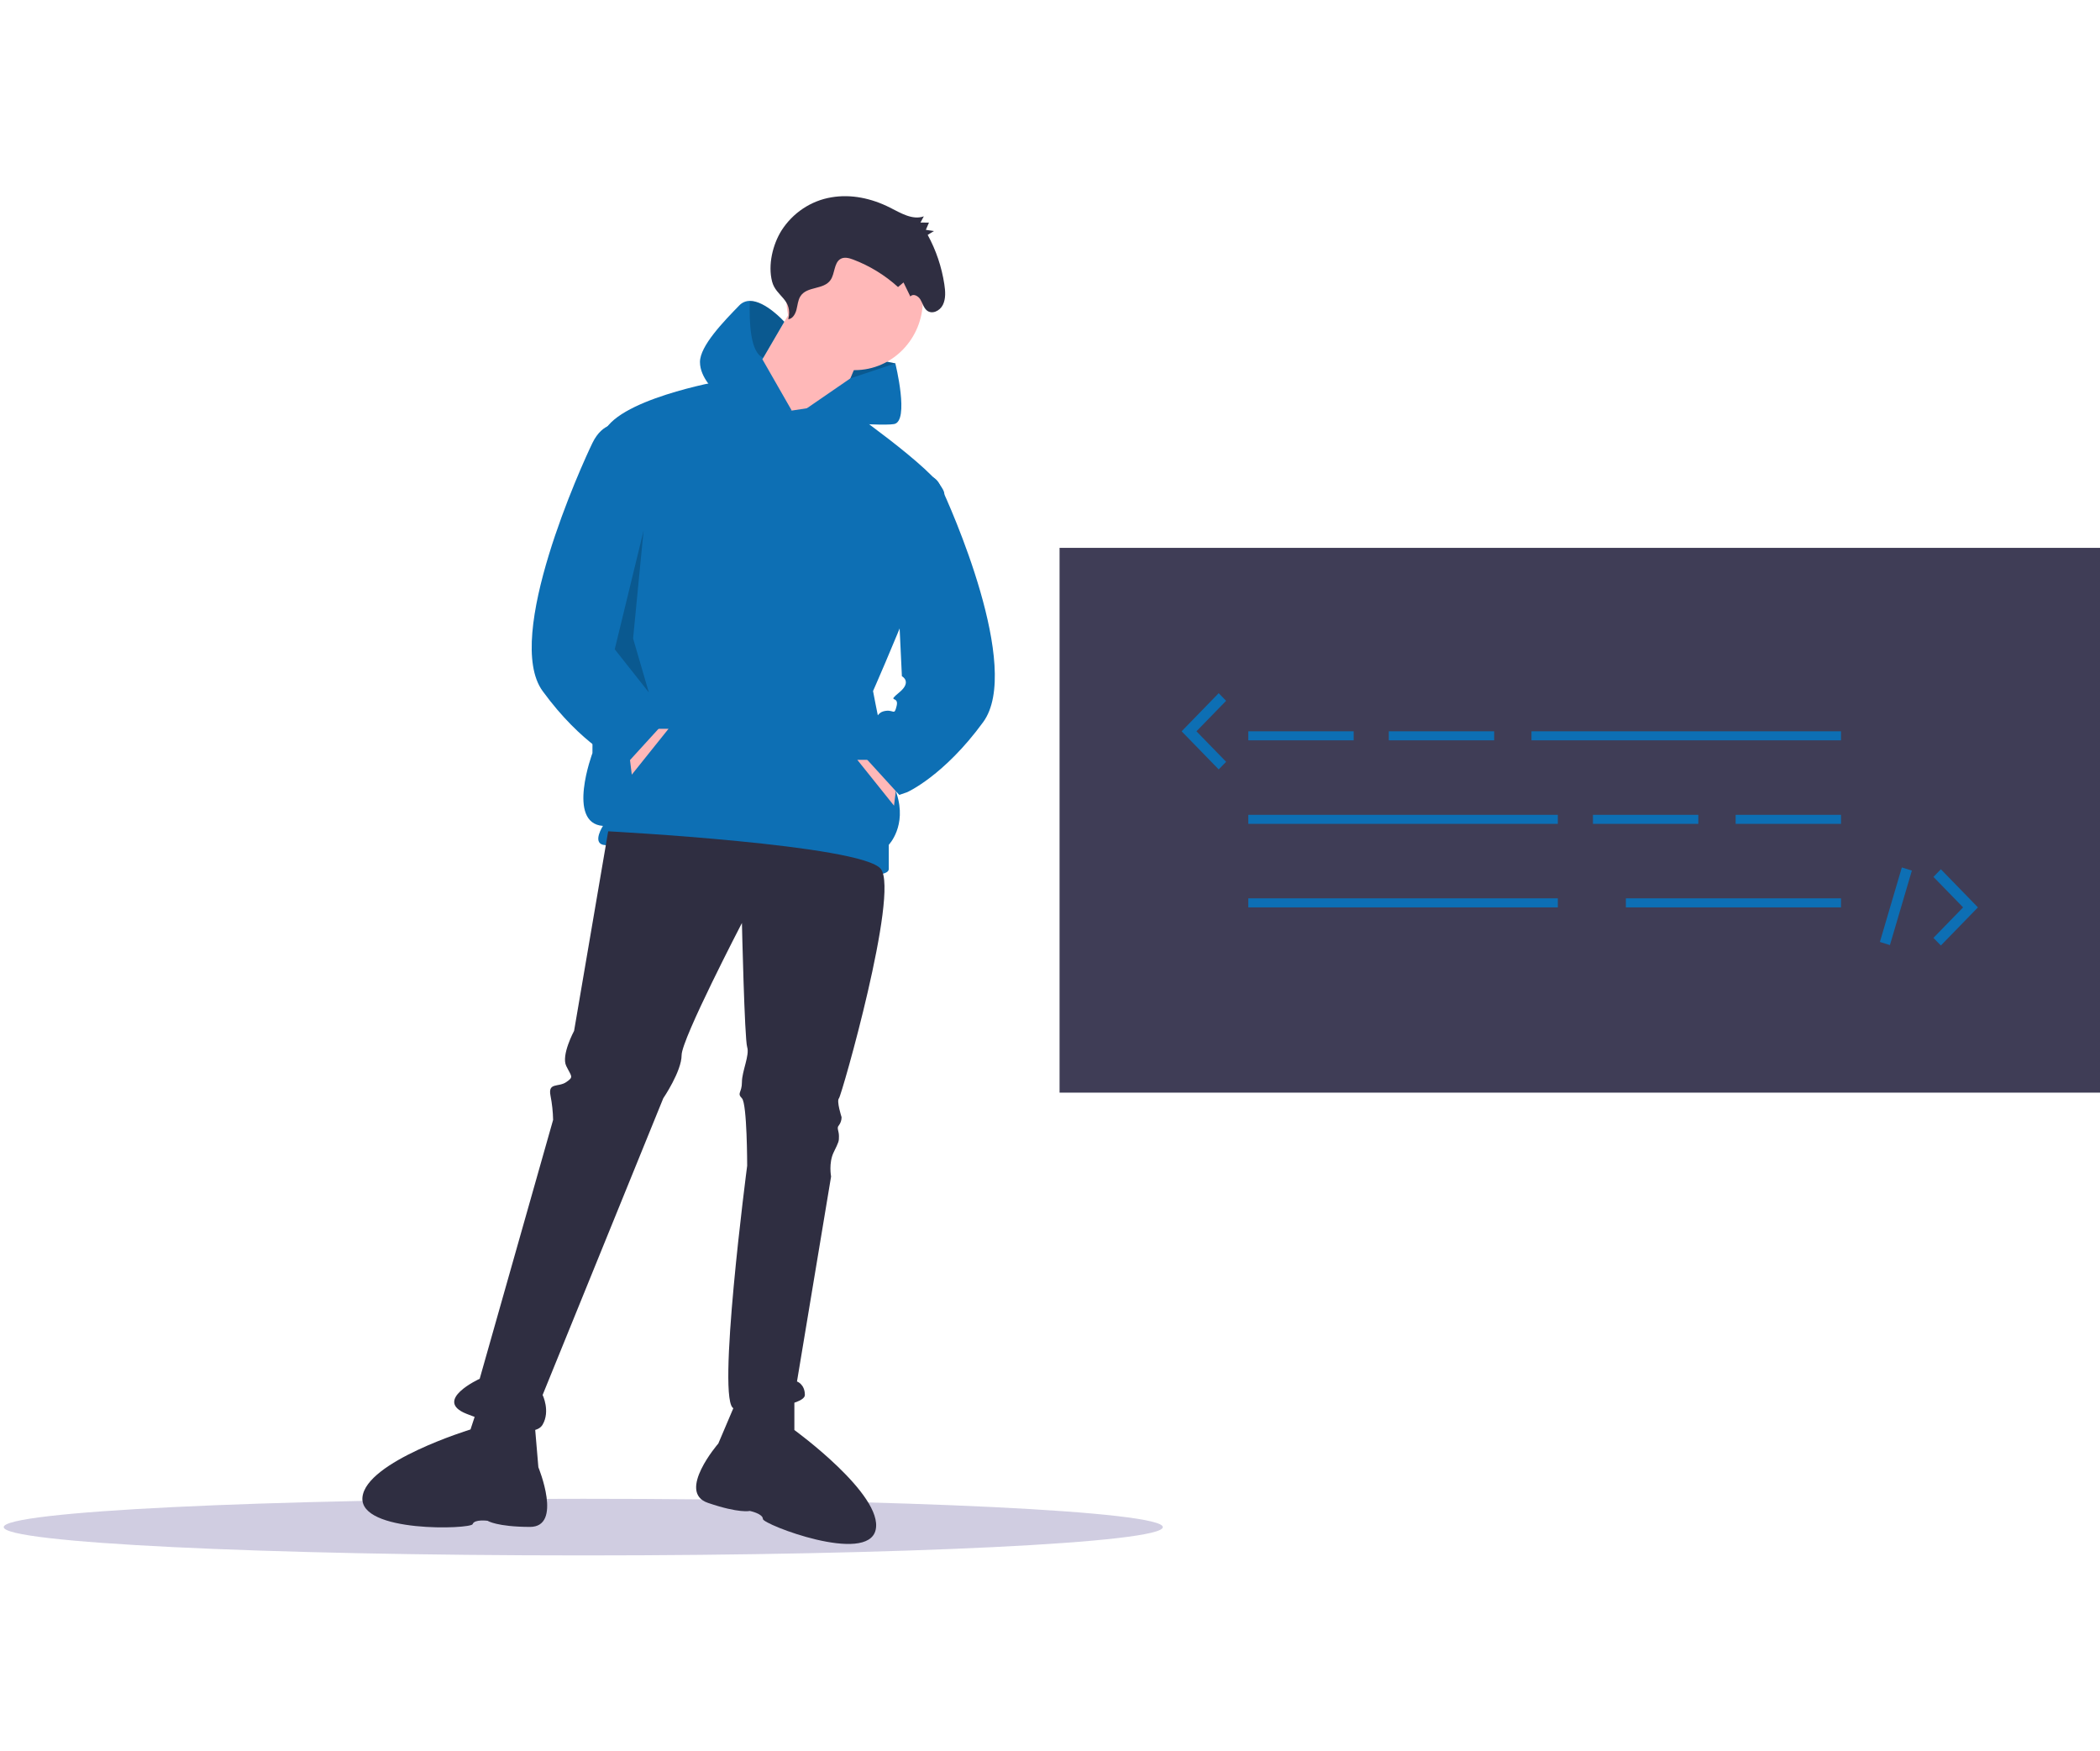
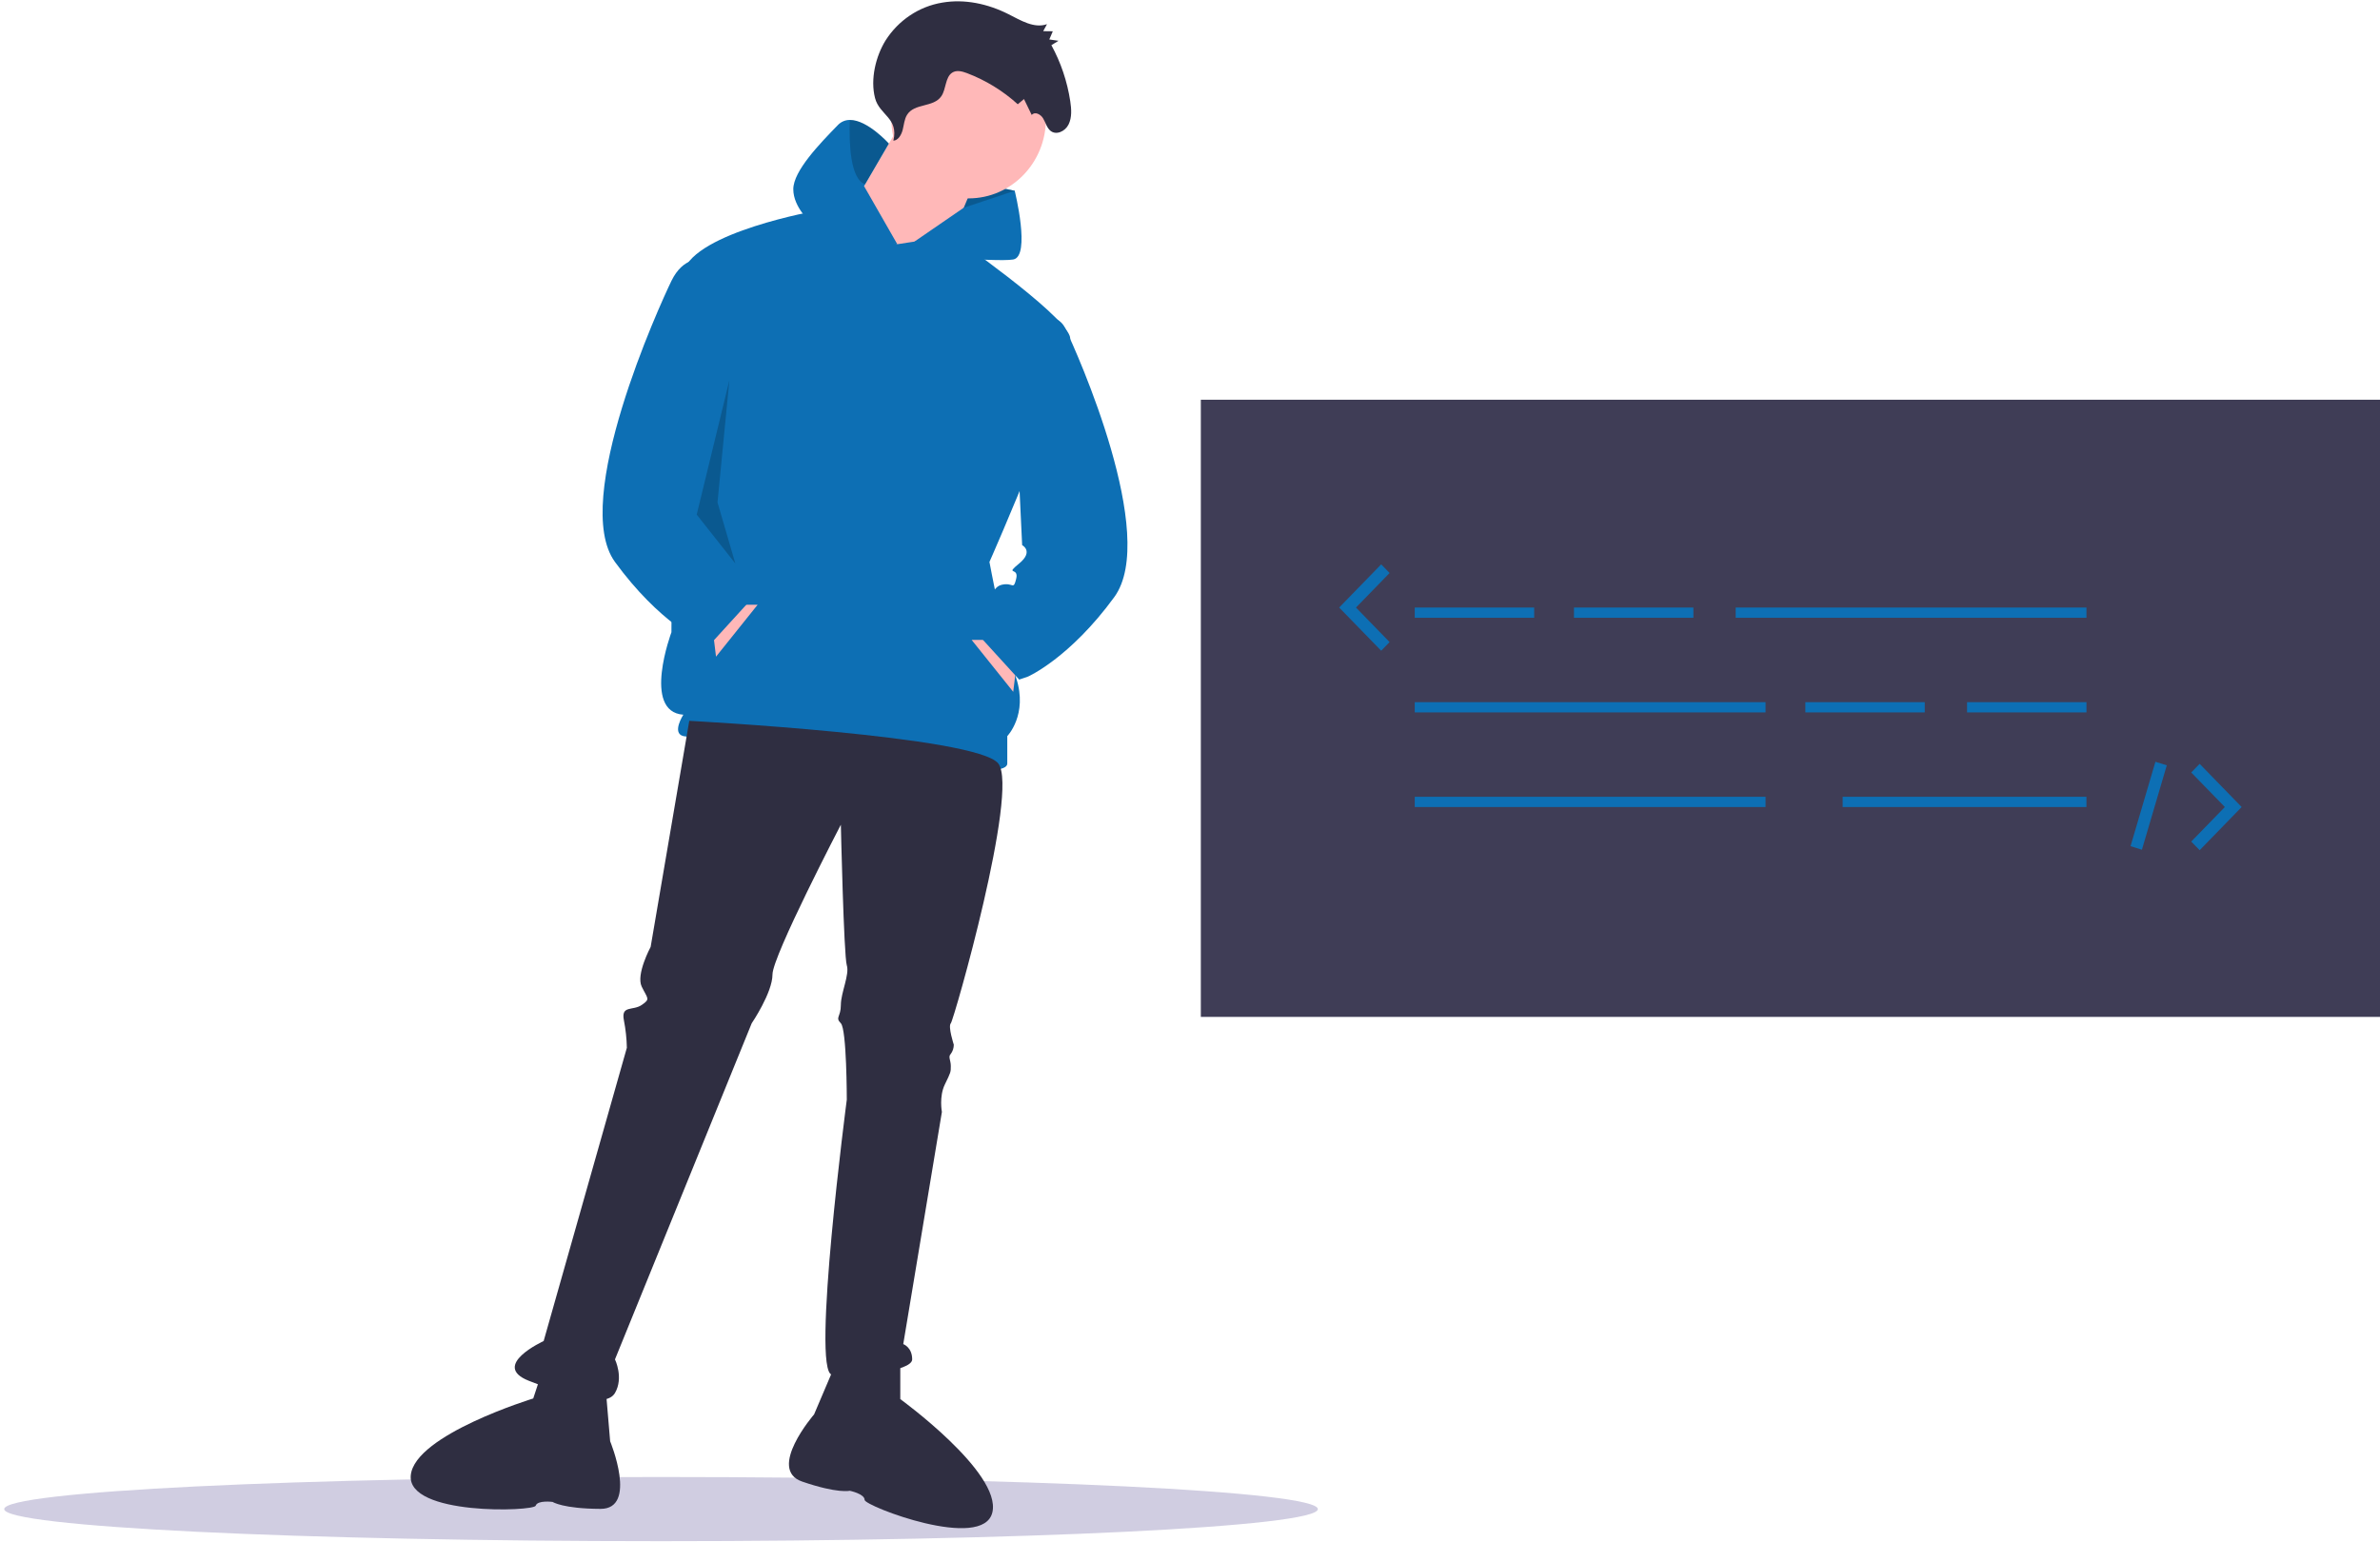
- <svg xmlns="http://www.w3.org/2000/svg" width="600" height="500" viewBox="0 0 298 193" fill="none">
+ <svg xmlns="http://www.w3.org/2000/svg" width="100%" height="100%" viewBox="0 0 298 193" fill="none">
  <path d="M82.769 193C128.189 193 165.01 191.201 165.01 188.983C165.01 186.764 128.189 184.965 82.769 184.965C37.348 184.965 0.528 186.764 0.528 188.983C0.528 191.201 37.348 193 82.769 193Z" fill="#D0CDE1" />
  <path d="M125.564 26.566L127.052 23.887L119.61 22.357L118.865 26.183L119.982 29.244L125.564 26.566Z" fill="#0D6FB4" />
  <path opacity="0.2" d="M125.564 26.566L127.052 23.887L119.61 22.357L118.865 26.183L119.982 29.244L125.564 26.566Z" fill="black" />
  <path d="M121.284 24.844C126.628 24.844 130.96 20.39 130.96 14.896C130.96 9.402 126.628 4.948 121.284 4.948C115.941 4.948 111.609 9.402 111.609 14.896C111.609 20.39 115.941 24.844 121.284 24.844Z" fill="#FFB8B8" />
  <path d="M113.097 14.896L105.283 28.287L116.819 35.174L122.773 21.018L113.097 14.896Z" fill="#FFB8B8" />
  <path d="M112.353 30.583L102.306 26.374C102.306 26.374 87.048 29.052 85.56 34.026C84.071 39 84.071 79.174 84.071 79.174C84.071 79.174 80.35 89.122 85.56 89.504C85.56 89.504 84.071 91.8 85.56 92.183C87.048 92.565 102.306 92.183 108.26 94.096C114.214 96.009 126.122 97.539 126.122 95.626V92.183C126.122 92.183 128.727 89.504 127.238 84.913C125.75 80.322 123.889 70.374 123.889 70.374C123.889 70.374 135.053 45.122 133.937 42.061C132.82 39 119.19 29.535 119.19 29.535L112.353 30.583Z" fill="#0D6FB4" />
  <path d="M89.281 79.174L89.653 82.235L94.863 75.731H93.002L89.281 79.174Z" fill="#FFB8B8" />
  <path d="M112.353 30.583L101.561 27.904C101.561 27.904 99.329 25.991 99.329 23.696C99.329 21.4 102.678 17.957 104.91 15.661C105.105 15.456 105.338 15.294 105.595 15.184C105.852 15.074 106.128 15.019 106.406 15.022C108.617 15.003 111.296 17.983 111.296 17.983L108.323 23.084L108.189 23.309L112.353 30.583Z" fill="#0D6FB4" />
  <path d="M120.671 26.014L127.052 23.887C127.052 23.887 129.099 32.113 126.866 32.496C124.633 32.878 112.353 31.731 112.353 31.731L120.671 26.014Z" fill="#0D6FB4" />
  <path d="M86.304 90.27L81.466 118.583C81.466 118.583 79.606 122.026 80.35 123.557C81.094 125.087 81.466 125.087 80.35 125.852C79.234 126.617 77.745 125.852 78.117 127.765C78.34 128.9 78.465 130.052 78.489 131.209L68.07 167.939C68.07 167.939 61.371 171 66.209 172.913C71.047 174.826 75.884 176.357 77.001 174.444C78.117 172.53 77.001 170.235 77.001 170.235L94.119 128.148C94.119 128.148 96.724 124.322 96.724 122.026C96.724 119.731 105.283 103.278 105.283 103.278C105.283 103.278 105.655 119.731 106.027 120.878C106.399 122.026 105.283 124.322 105.283 125.852C105.283 127.383 104.538 127.383 105.283 128.148C106.027 128.913 106.027 137.713 106.027 137.713C106.027 137.713 101.561 171.765 104.166 172.148C106.771 172.53 114.214 171.765 114.214 170.235C114.214 168.704 113.097 168.322 113.097 168.322L117.935 139.244C117.935 139.244 117.563 137.33 118.307 135.8C119.051 134.27 119.051 134.27 119.051 133.504C119.051 132.739 118.679 132.357 119.051 131.974C119.295 131.644 119.425 131.24 119.424 130.826C119.424 130.826 118.679 128.531 119.051 128.148C119.424 127.765 127.61 99.07 125.006 95.626C122.401 92.183 86.304 90.27 86.304 90.27Z" fill="#2F2E41" />
  <path d="M104.538 171L101.933 177.122C101.933 177.122 95.979 184.009 100.445 185.539C104.91 187.07 106.399 186.687 106.399 186.687C106.399 186.687 108.26 187.07 108.26 187.835C108.26 188.6 123.145 194.339 124.261 189.365C125.378 184.391 112.725 175.209 112.725 175.209V170.617L104.538 171Z" fill="#2F2E41" />
  <path d="M75.834 173.834L76.398 180.49C76.398 180.49 79.896 188.974 75.189 188.955C70.482 188.937 69.191 188.085 69.191 188.085C69.191 188.085 67.309 187.835 67.071 188.56C66.833 189.285 50.944 189.827 51.434 184.748C51.924 179.668 66.768 175.129 66.768 175.129L68.197 170.779L75.834 173.834Z" fill="#2F2E41" />
  <path d="M111.86 17.619C112.458 17.578 112.857 16.908 113.022 16.271C113.187 15.633 113.229 14.935 113.567 14.388C114.492 12.887 116.898 13.493 117.875 12.034C118.475 11.136 118.35 9.674 119.217 9.103C119.765 8.742 120.463 8.928 121.066 9.154C123.405 10.04 125.564 11.362 127.435 13.055L128.213 12.404L129.183 14.399C129.559 13.933 130.285 14.294 130.601 14.813C130.917 15.332 131.07 15.995 131.52 16.372C132.238 16.974 133.359 16.465 133.794 15.591C134.229 14.718 134.157 13.651 134.006 12.668C133.631 10.205 132.831 7.831 131.644 5.658L132.532 5.11L131.384 4.941L131.823 3.916L130.62 3.902L131.095 3.026C129.479 3.596 127.808 2.551 126.264 1.773C123.681 0.47 120.775 -0.155 117.971 0.329C116.534 0.568 115.162 1.113 113.941 1.929C112.72 2.744 111.678 3.812 110.881 5.064C109.658 7.041 108.952 9.911 109.563 12.278C110.119 14.429 112.544 14.764 111.86 17.619Z" fill="#2F2E41" />
  <path d="M87.793 32.496C87.793 32.496 85.56 32.113 84.071 35.174C82.583 38.235 71.419 62.722 77.001 70.374C82.583 78.026 87.793 80.322 87.793 80.322L88.909 80.704L94.491 74.583L92.63 71.904C92.63 71.904 92.63 69.226 91.142 68.844C89.653 68.461 89.653 69.609 89.281 68.078C88.909 66.548 90.77 67.696 88.909 66.165C87.048 64.635 88.537 63.87 88.537 63.87L87.793 32.496Z" fill="#0D6FB4" />
  <path d="M127.238 83.574L126.866 86.635L121.656 80.131H123.517L127.238 83.574Z" fill="#FFB8B8" />
  <path d="M126.68 40.722C126.68 40.722 131.89 38.044 133.378 41.104C134.867 44.165 145.101 67.122 139.519 74.774C133.937 82.426 128.727 84.722 128.727 84.722L127.61 85.104L122.028 78.983L123.889 76.304C123.889 76.304 123.889 73.626 125.378 73.244C126.866 72.861 126.866 74.009 127.238 72.478C127.61 70.948 125.75 72.096 127.61 70.565C129.471 69.035 127.983 68.27 127.983 68.27L126.68 40.722Z" fill="#0D6FB4" />
  <path opacity="0.2" d="M91.328 47.609L87.234 64.444L92.072 70.566L89.839 62.913L91.328 47.609Z" fill="black" />
  <path opacity="0.2" d="M111.296 17.983L108.323 23.084C106.455 22.418 106.299 17.96 106.406 15.022C108.617 15.003 111.296 17.983 111.296 17.983Z" fill="black" />
  <path d="M298 50.058H150.357V127.345H298V50.058Z" fill="#3F3D56" />
  <path d="M192.094 76.082H177.141V77.363H192.094V76.082Z" fill="#0D6FB4" />
  <path d="M212.03 76.082H197.078V77.363H212.03V76.082Z" fill="#0D6FB4" />
  <path d="M240.999 87.932H226.047V89.213H240.999V87.932Z" fill="#0D6FB4" />
  <path d="M261.247 87.932H246.295V89.213H261.247V87.932Z" fill="#0D6FB4" />
  <path d="M261.247 76.082H217.325V77.363H261.247V76.082Z" fill="#0D6FB4" />
  <path d="M221.063 87.932H177.141V89.213H221.063V87.932Z" fill="#0D6FB4" />
  <path d="M221.063 99.782H177.141V101.064H221.063V99.782Z" fill="#0D6FB4" />
  <path d="M261.247 99.782H230.72V101.064H261.247V99.782Z" fill="#0D6FB4" />
  <path d="M172.939 81.49L167.678 76.082L172.939 70.674L173.991 71.756L169.783 76.082L173.991 80.408L172.939 81.49Z" fill="#0D6FB4" />
  <path d="M275.418 106.472L274.365 105.39L278.573 101.063L274.365 96.737L275.418 95.655L280.678 101.063L275.418 106.472Z" fill="#0D6FB4" />
  <path d="M269.88 95.397L266.765 105.966L268.189 106.41L271.304 95.841L269.88 95.397Z" fill="#0D6FB4" />
</svg>
